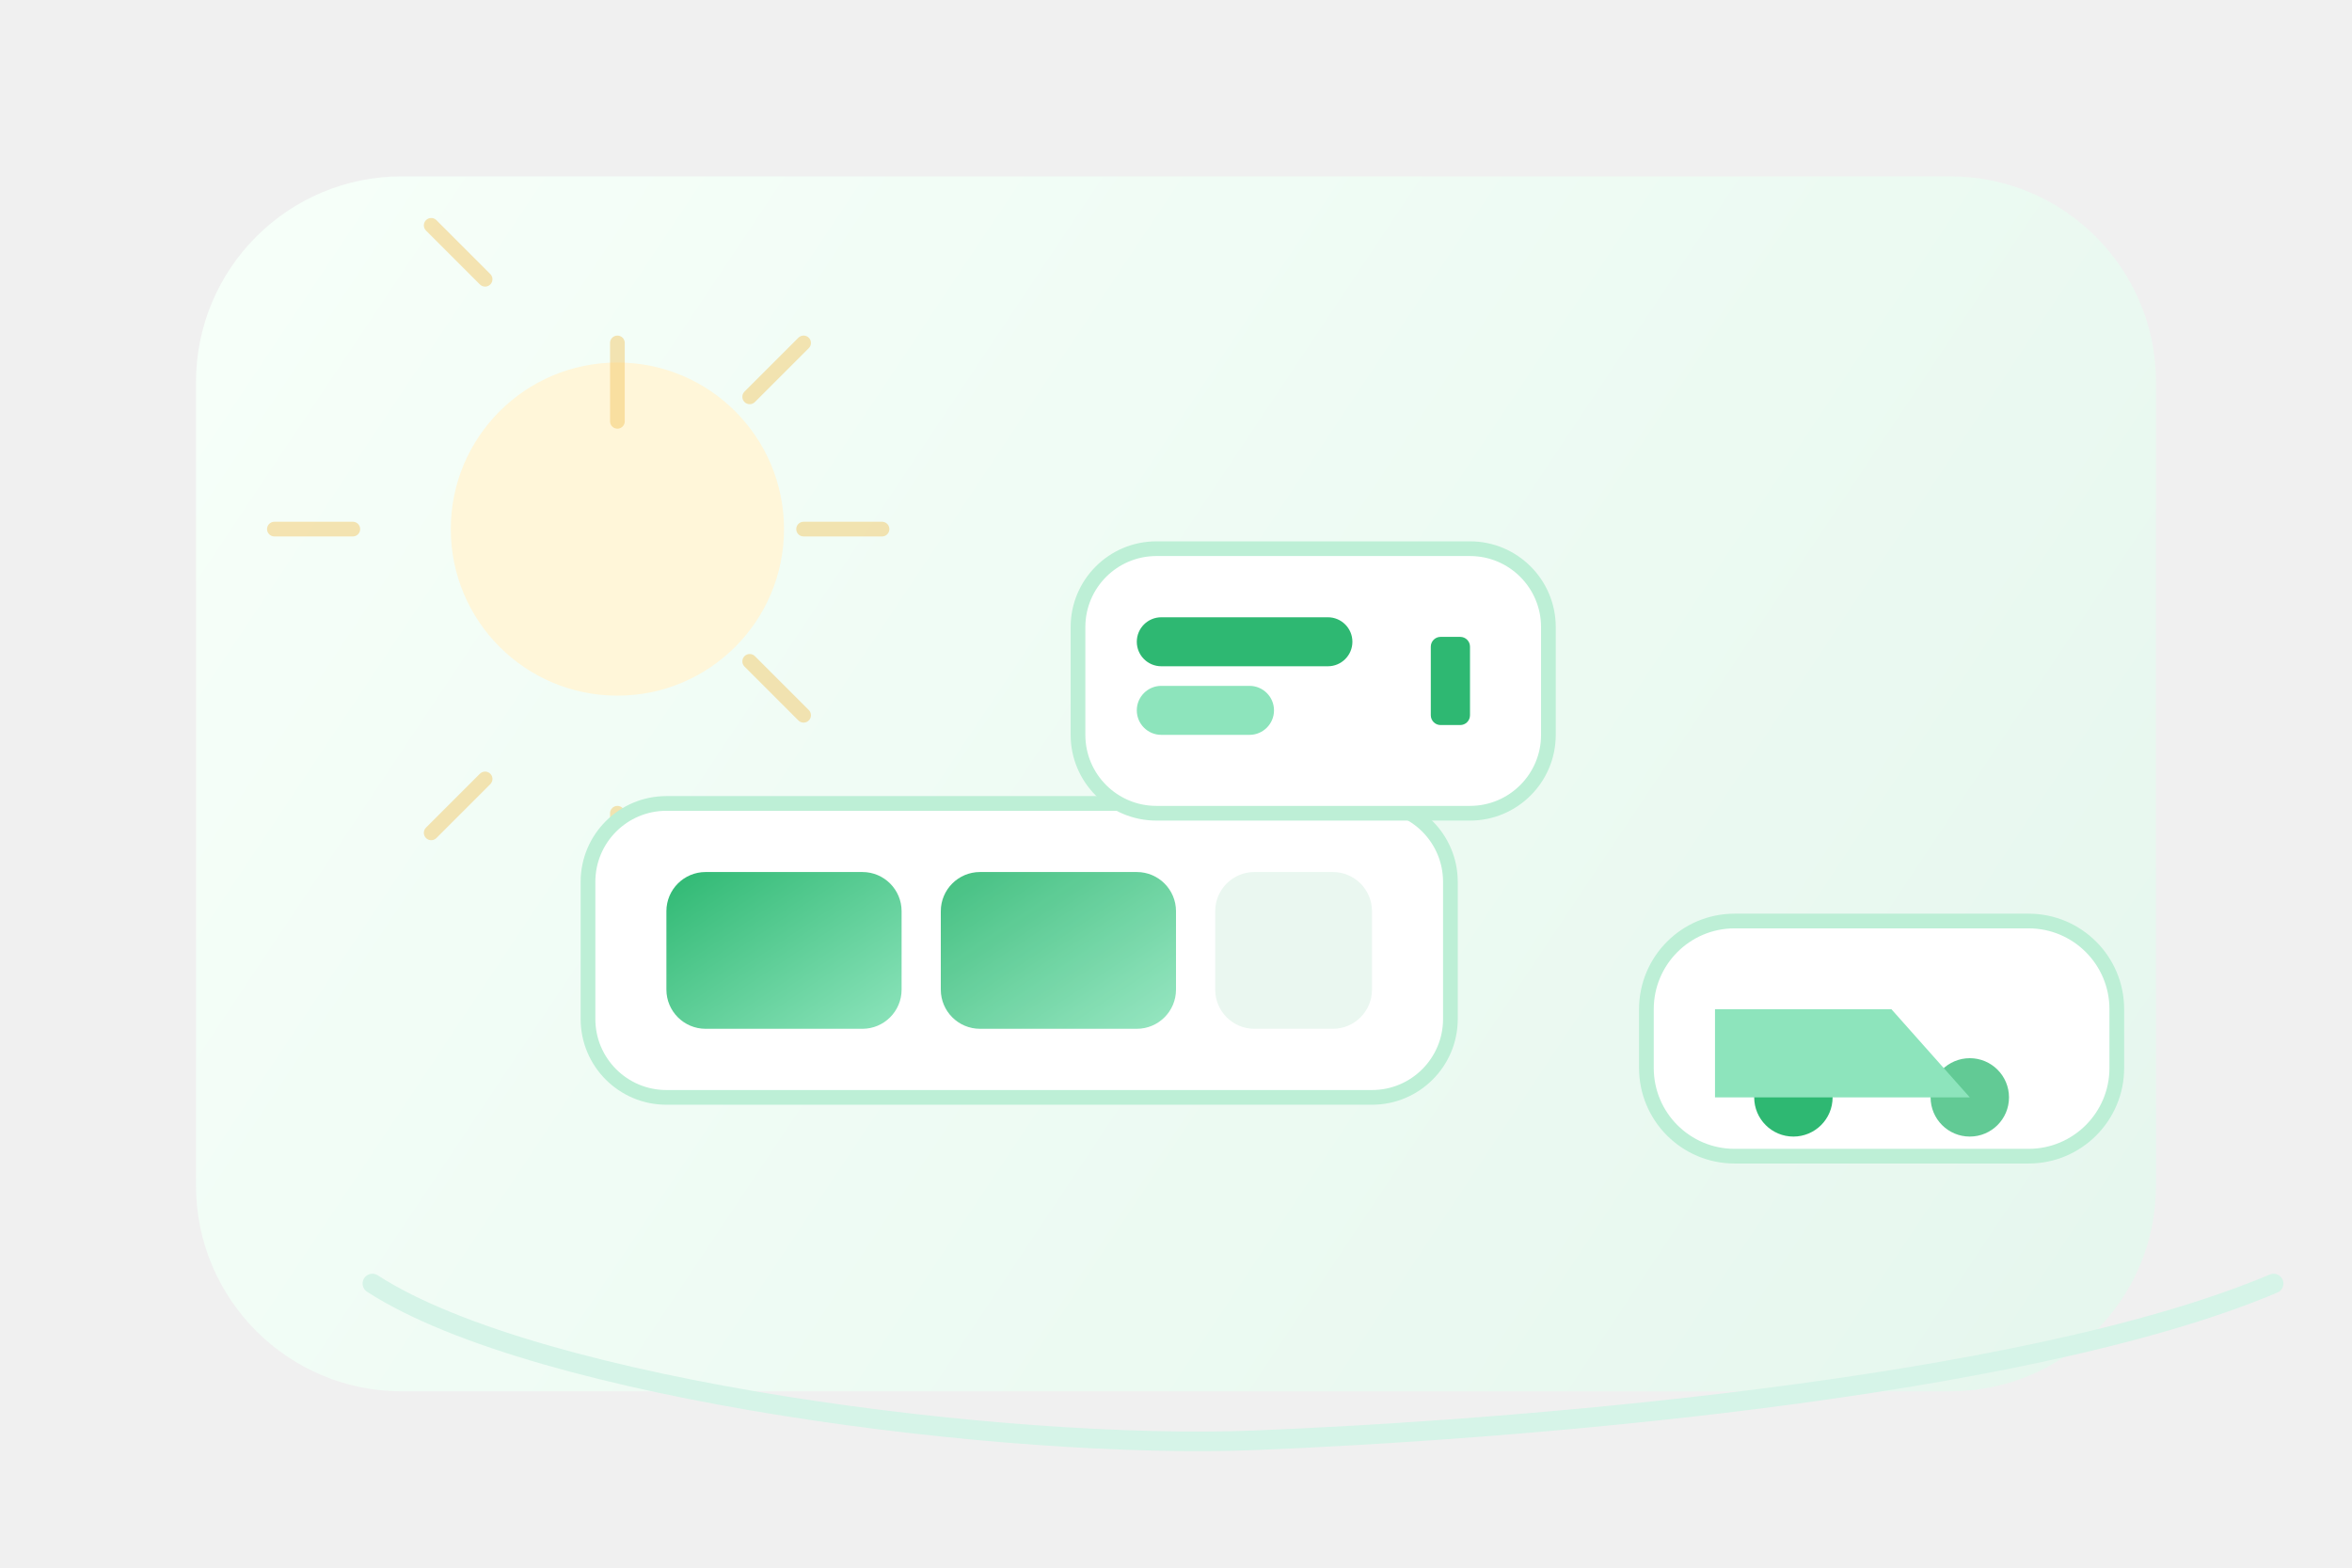
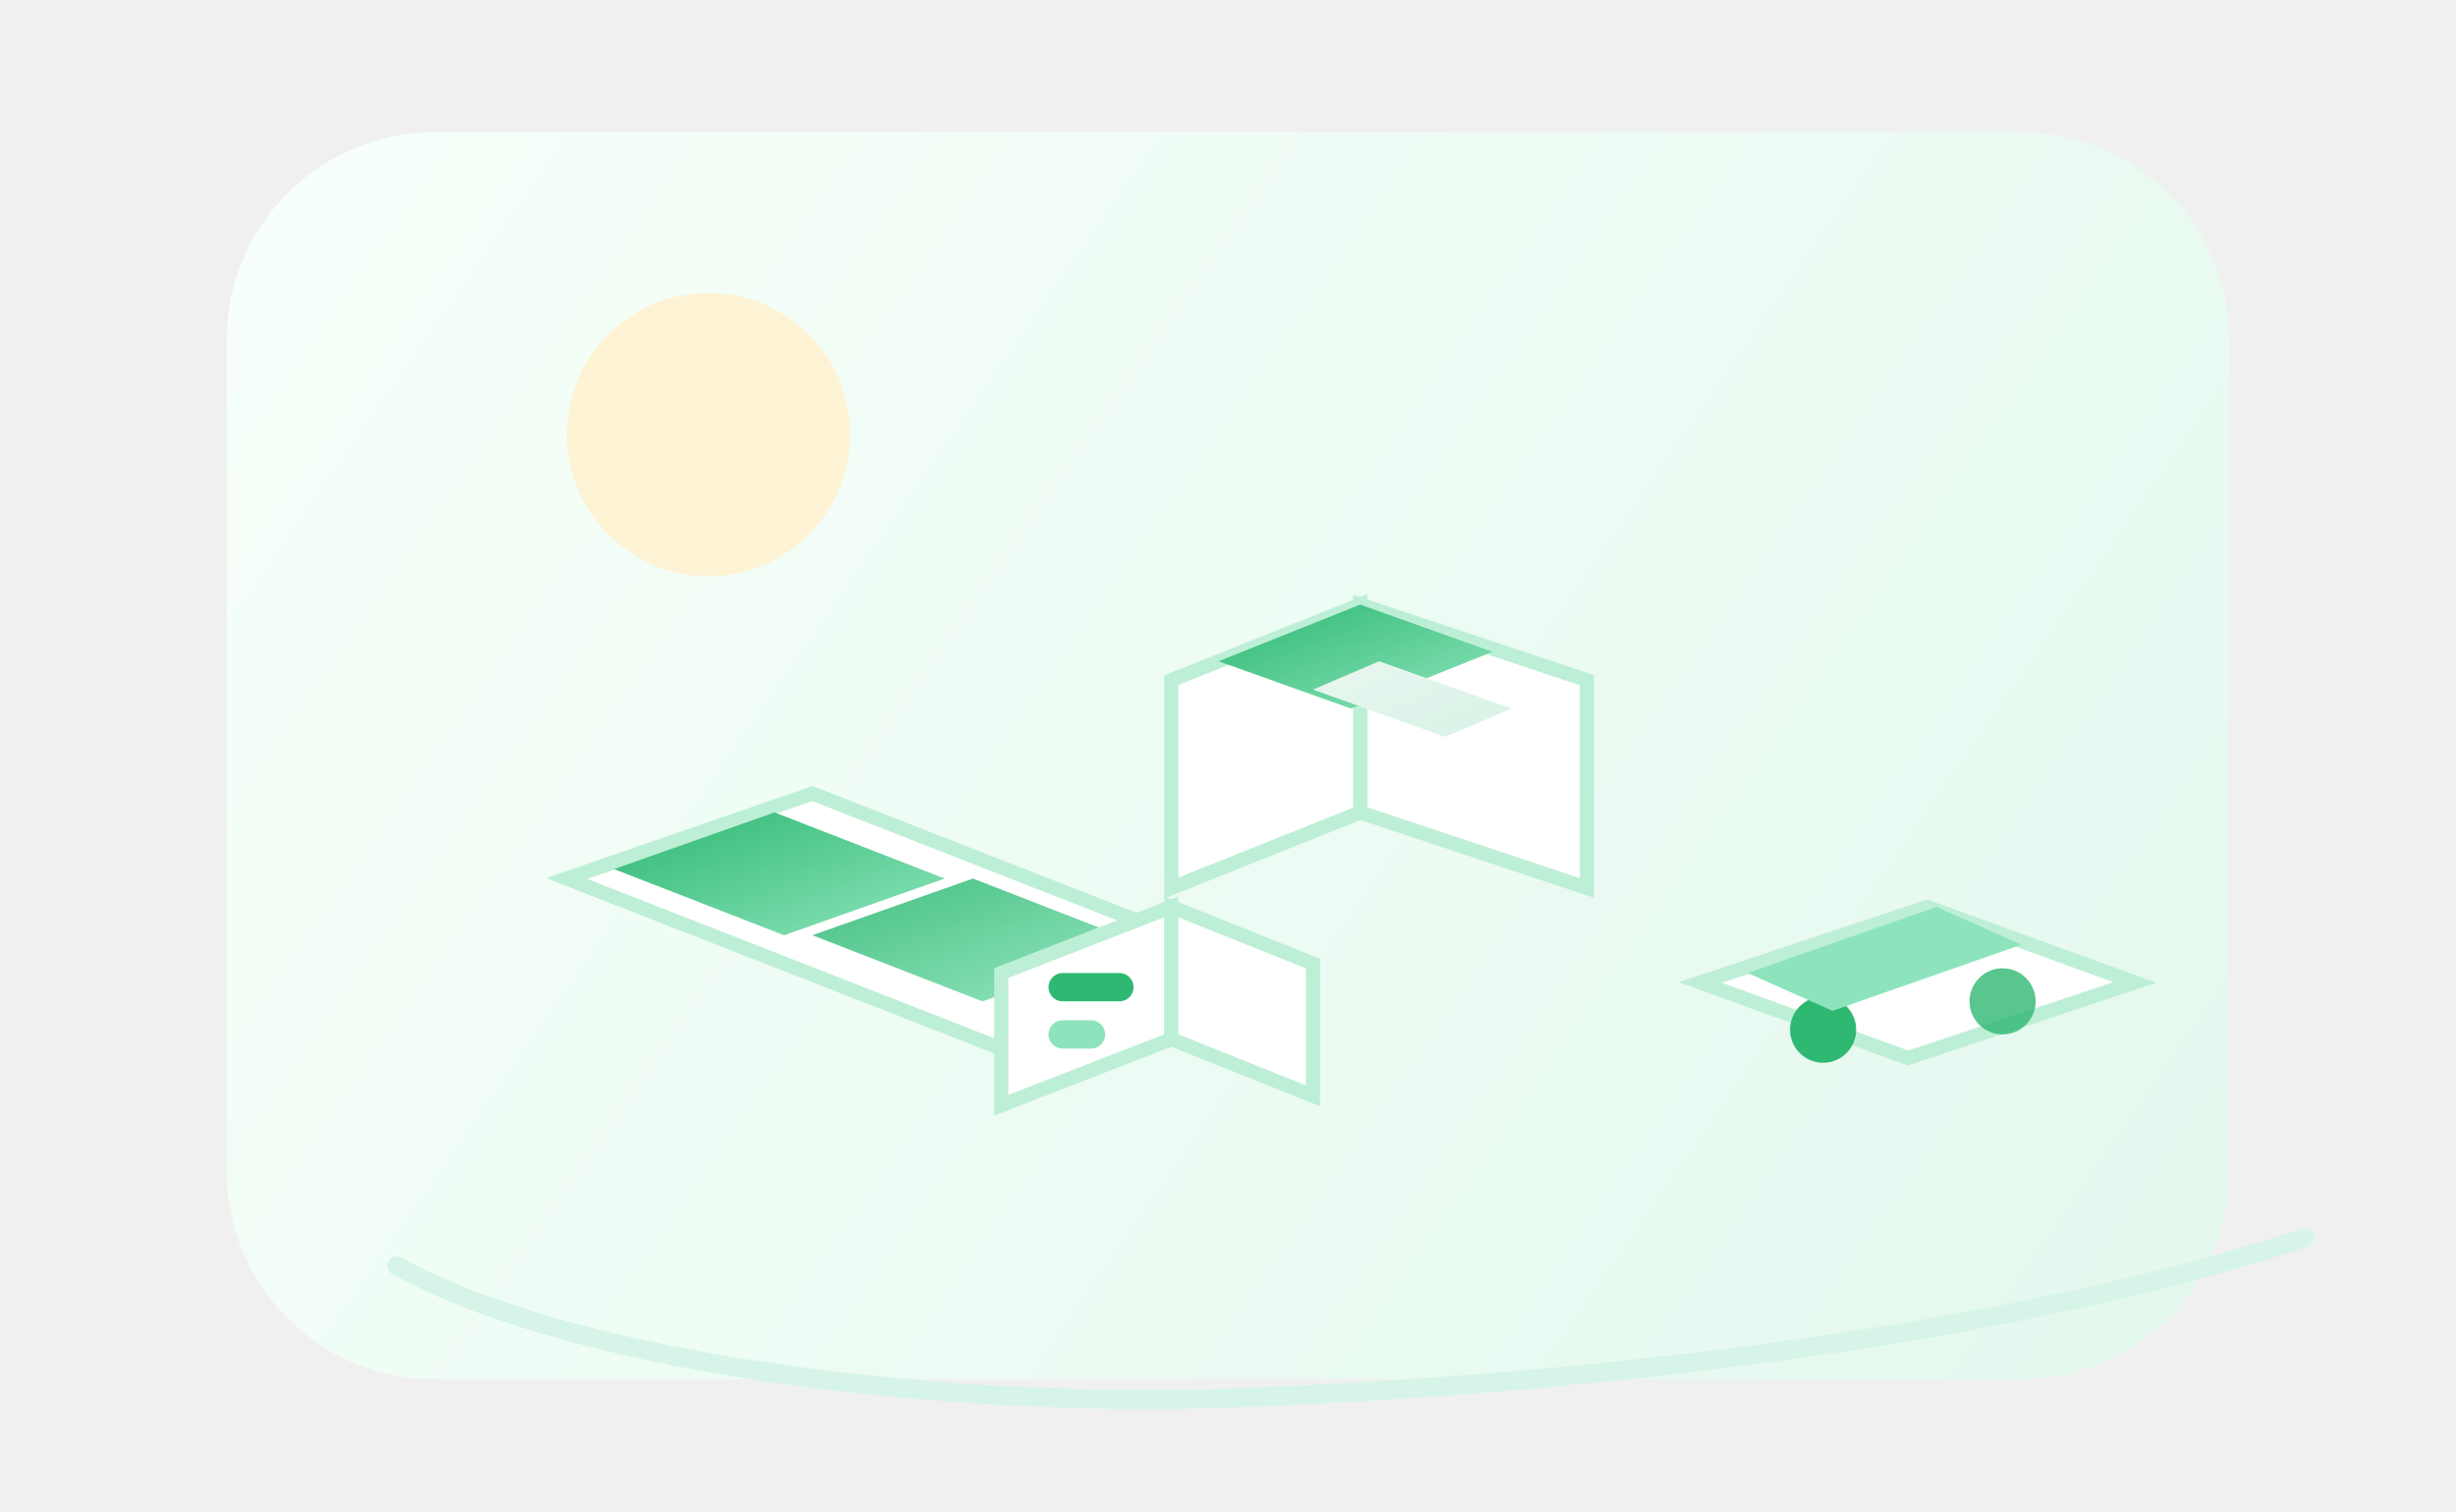
- <svg xmlns="http://www.w3.org/2000/svg" width="480" height="320" viewBox="0 0 480 320" fill="none" role="img" aria-labelledby="title desc">
+ <svg xmlns="http://www.w3.org/2000/svg" width="520" height="320" viewBox="0 0 520 320" fill="none" role="img" aria-labelledby="title desc">
  <defs>
-     <linearGradient id="bg" x1="60" y1="40" x2="420" y2="280" gradientUnits="userSpaceOnUse">
+     <linearGradient id="bg" x1="70" y1="32" x2="450" y2="296" gradientUnits="userSpaceOnUse">
      <stop offset="0" stop-color="#F6FFF9" />
-       <stop offset="1" stop-color="#E6F7EE" />
+       <stop offset="1" stop-color="#E4F8EE" />
    </linearGradient>
-     <linearGradient id="accent" x1="0" y1="0" x2="1" y2="1">
+     <linearGradient id="greenFace" x1="0" y1="0" x2="1" y2="1">
      <stop offset="0" stop-color="#2EB872" />
      <stop offset="1" stop-color="#8DE4BC" />
    </linearGradient>
+     <linearGradient id="shade" x1="0" y1="0" x2="1" y2="1">
+       <stop offset="0" stop-color="#EAF7F0" />
+       <stop offset="1" stop-color="#D7F2E6" />
+     </linearGradient>
  </defs>
-   <rect x="40" y="36" width="400" height="248" rx="42" fill="url(#bg)" />
-   <circle cx="126" cy="108" r="34" fill="#FFF6D9" />
-   <g stroke="#F2C35B" stroke-width="3" stroke-linecap="round" opacity=".45">
-     <path d="M126 70v16M126 166v16M164 108h16M72 108H56" />
-     <path d="M153 81l11-11M99 159l-11 11M153 135l11 11M99 57L88 46" />
+   <rect x="48" y="28" width="424" height="264" rx="44" fill="url(#bg)" />
+   <circle cx="150" cy="92" r="30" fill="#FFF3D6" />
+   <path d="M84 268c40 22 120 30 176 28 56-2 156-10 228-34" stroke="#D6F4E8" stroke-width="4" stroke-linecap="round" />
+   <g transform="translate(120 168)">
+     <polygon points="0,18 52,0 144,36 92,54" fill="#FFFFFF" stroke="#BDEFD6" stroke-width="3" />
+     <polygon points="10,16 44,4 80,18 46,30" fill="url(#greenFace)" />
+     <polygon points="52,30 86,18 122,32 88,44" fill="url(#greenFace)" opacity=".9" />
+     <polygon points="94,44 128,32 142,38 108,50" fill="url(#shade)" />
  </g>
-   <g transform="translate(120 164)">
-     <rect x="0" y="0" width="176" height="60" rx="16" fill="#FFFFFF" stroke="#BDEFD6" stroke-width="3" />
-     <rect x="16" y="14" width="48" height="32" rx="8" fill="url(#accent)" />
-     <rect x="72" y="14" width="48" height="32" rx="8" fill="url(#accent)" opacity=".9" />
-     <rect x="128" y="14" width="32" height="32" rx="8" fill="#EAF7F0" />
+   <g transform="translate(248 120)">
+     <polygon points="0,24 40,8 40,52 0,68" fill="#FFFFFF" stroke="#BDEFD6" stroke-width="3" />
+     <polygon points="40,8 88,24 88,68 40,52" fill="#FFFFFF" stroke="#BDEFD6" stroke-width="3" />
+     <polygon points="10,20 40,8 68,18 38,30" fill="url(#greenFace)" />
+     <polygon points="44,20 72,30 58,36 30,26" fill="url(#shade)" />
  </g>
-   <g transform="translate(220 112)">
-     <rect x="0" y="0" width="96" height="54" rx="16" fill="#FFFFFF" stroke="#BDEFD6" stroke-width="3" />
-     <rect x="12" y="14" width="44" height="10" rx="5" fill="#2EB872" />
-     <rect x="12" y="28" width="28" height="10" rx="5" fill="#8DE4BC" />
-     <rect x="72" y="18" width="8" height="18" rx="2" fill="#2EB872" />
+   <g transform="translate(212 198)">
+     <polygon points="0,8 36,-6 36,22 0,36" fill="#FFFFFF" stroke="#BDEFD6" stroke-width="3" />
+     <polygon points="36,-6 66,6 66,34 36,22" fill="#FFFFFF" stroke="#BDEFD6" stroke-width="3" />
+     <rect x="10" y="8" width="18" height="6" rx="3" fill="#2EB872" />
+     <rect x="10" y="18" width="12" height="6" rx="3" fill="#8DE4BC" />
  </g>
-   <g transform="translate(336 200)">
-     <rect x="0" y="-12" width="96" height="48" rx="18" fill="#FFFFFF" stroke="#BDEFD6" stroke-width="3" />
-     <circle cx="30" cy="24" r="8" fill="#2EB872" />
-     <circle cx="66" cy="24" r="8" fill="#2EB872" opacity=".75" />
-     <path d="M14 6h36l16 18H14z" fill="#8DE4BC" />
+   <g transform="translate(360 208)">
+     <polygon points="0,0 48,-16 92,0 44,16" fill="#FFFFFF" stroke="#BDEFD6" stroke-width="3" />
+     <circle cx="26" cy="10" r="7" fill="#2EB872" />
+     <circle cx="64" cy="4" r="7" fill="#2EB872" opacity=".8" />
+     <polygon points="10,-2 50,-16 68,-8 28,6" fill="#8DE4BC" />
  </g>
-   <path d="M76 262c34 22 130 34 180 32 50-2 156-10 208-32" stroke="#D6F4E8" stroke-width="4" stroke-linecap="round" />
</svg>
